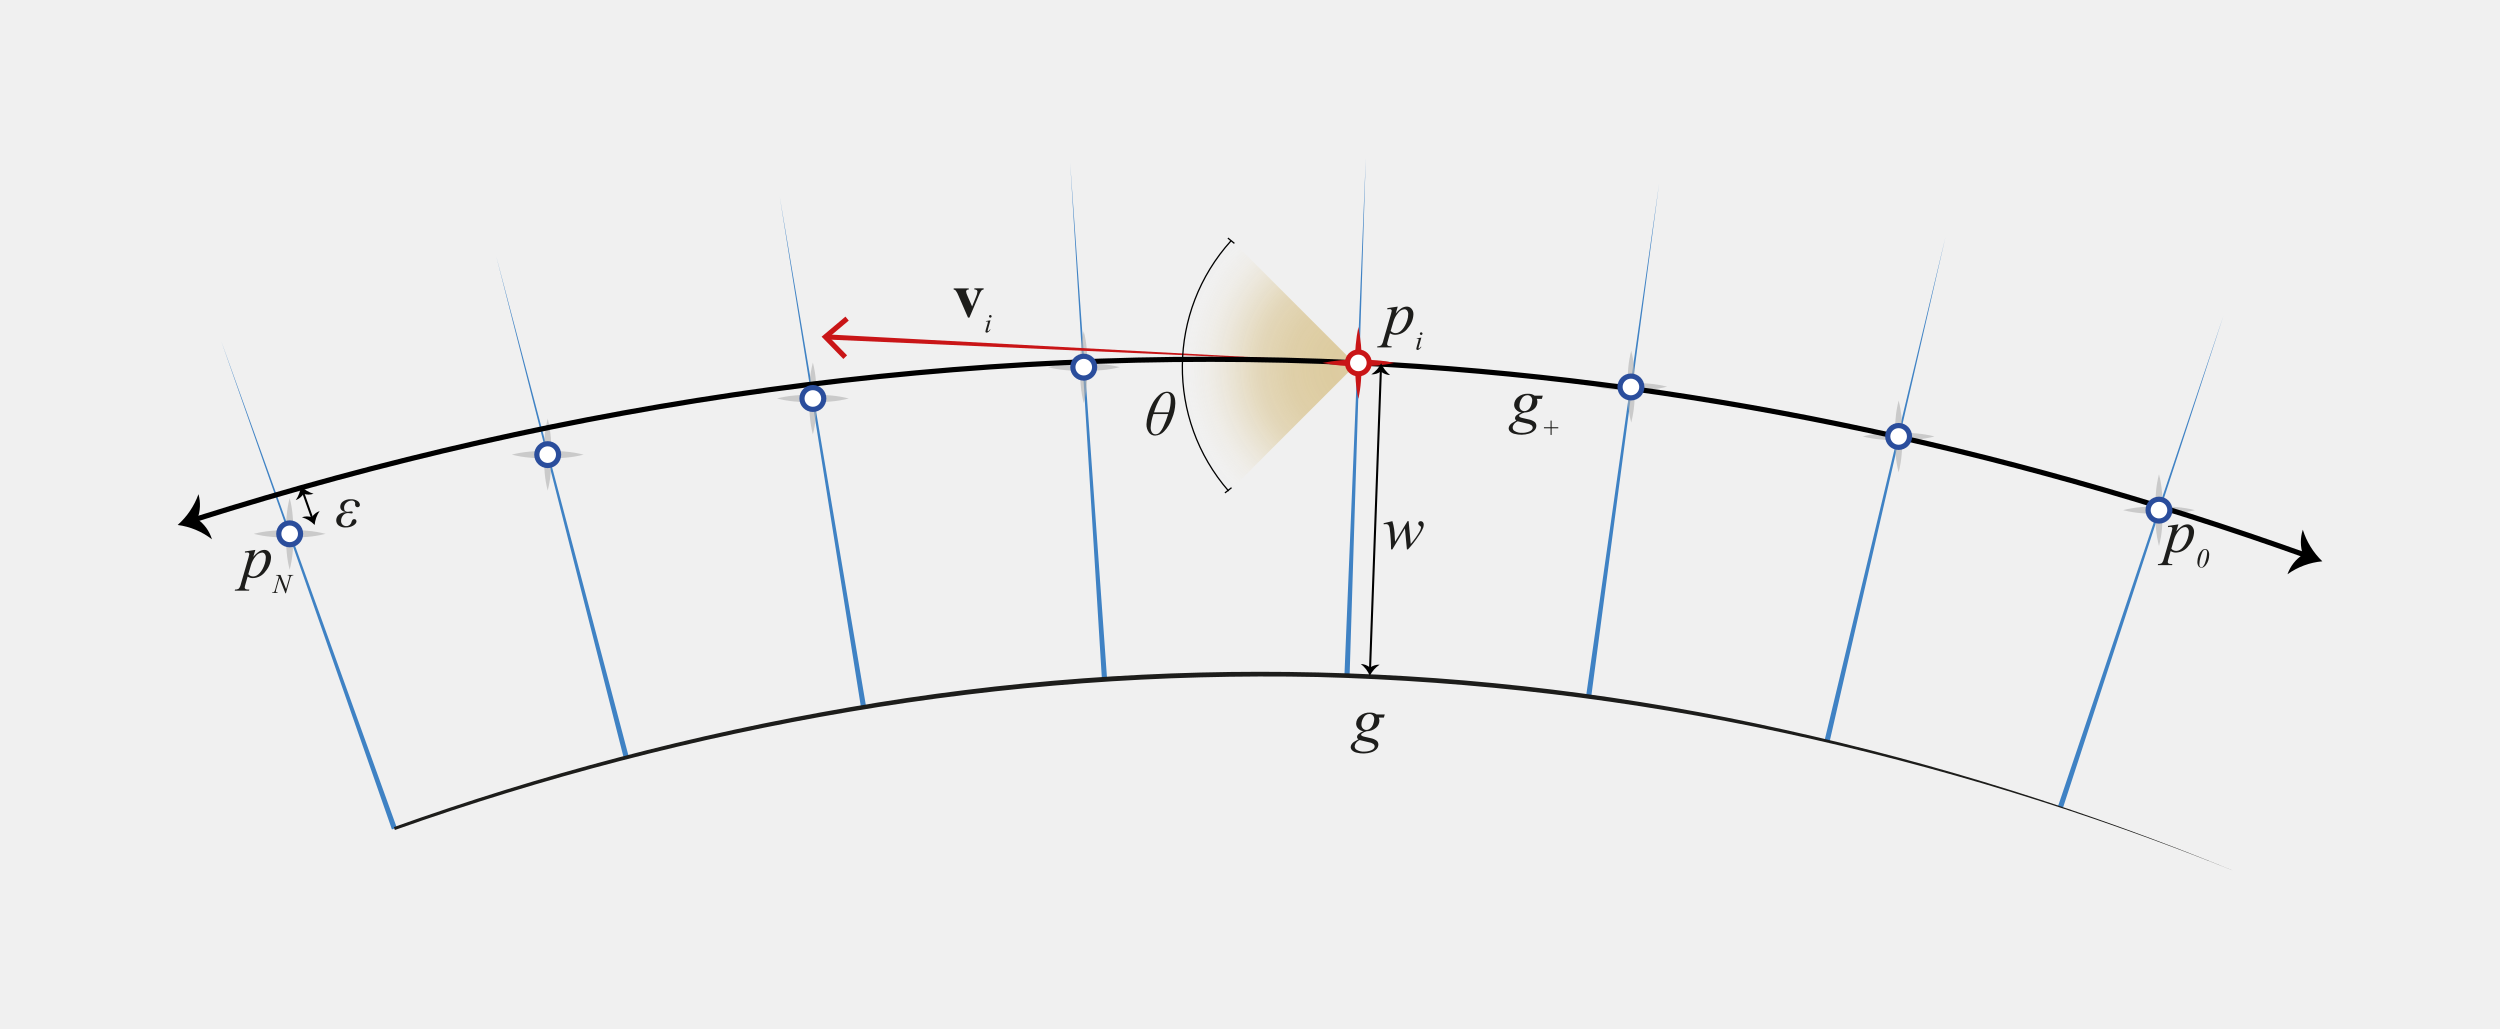
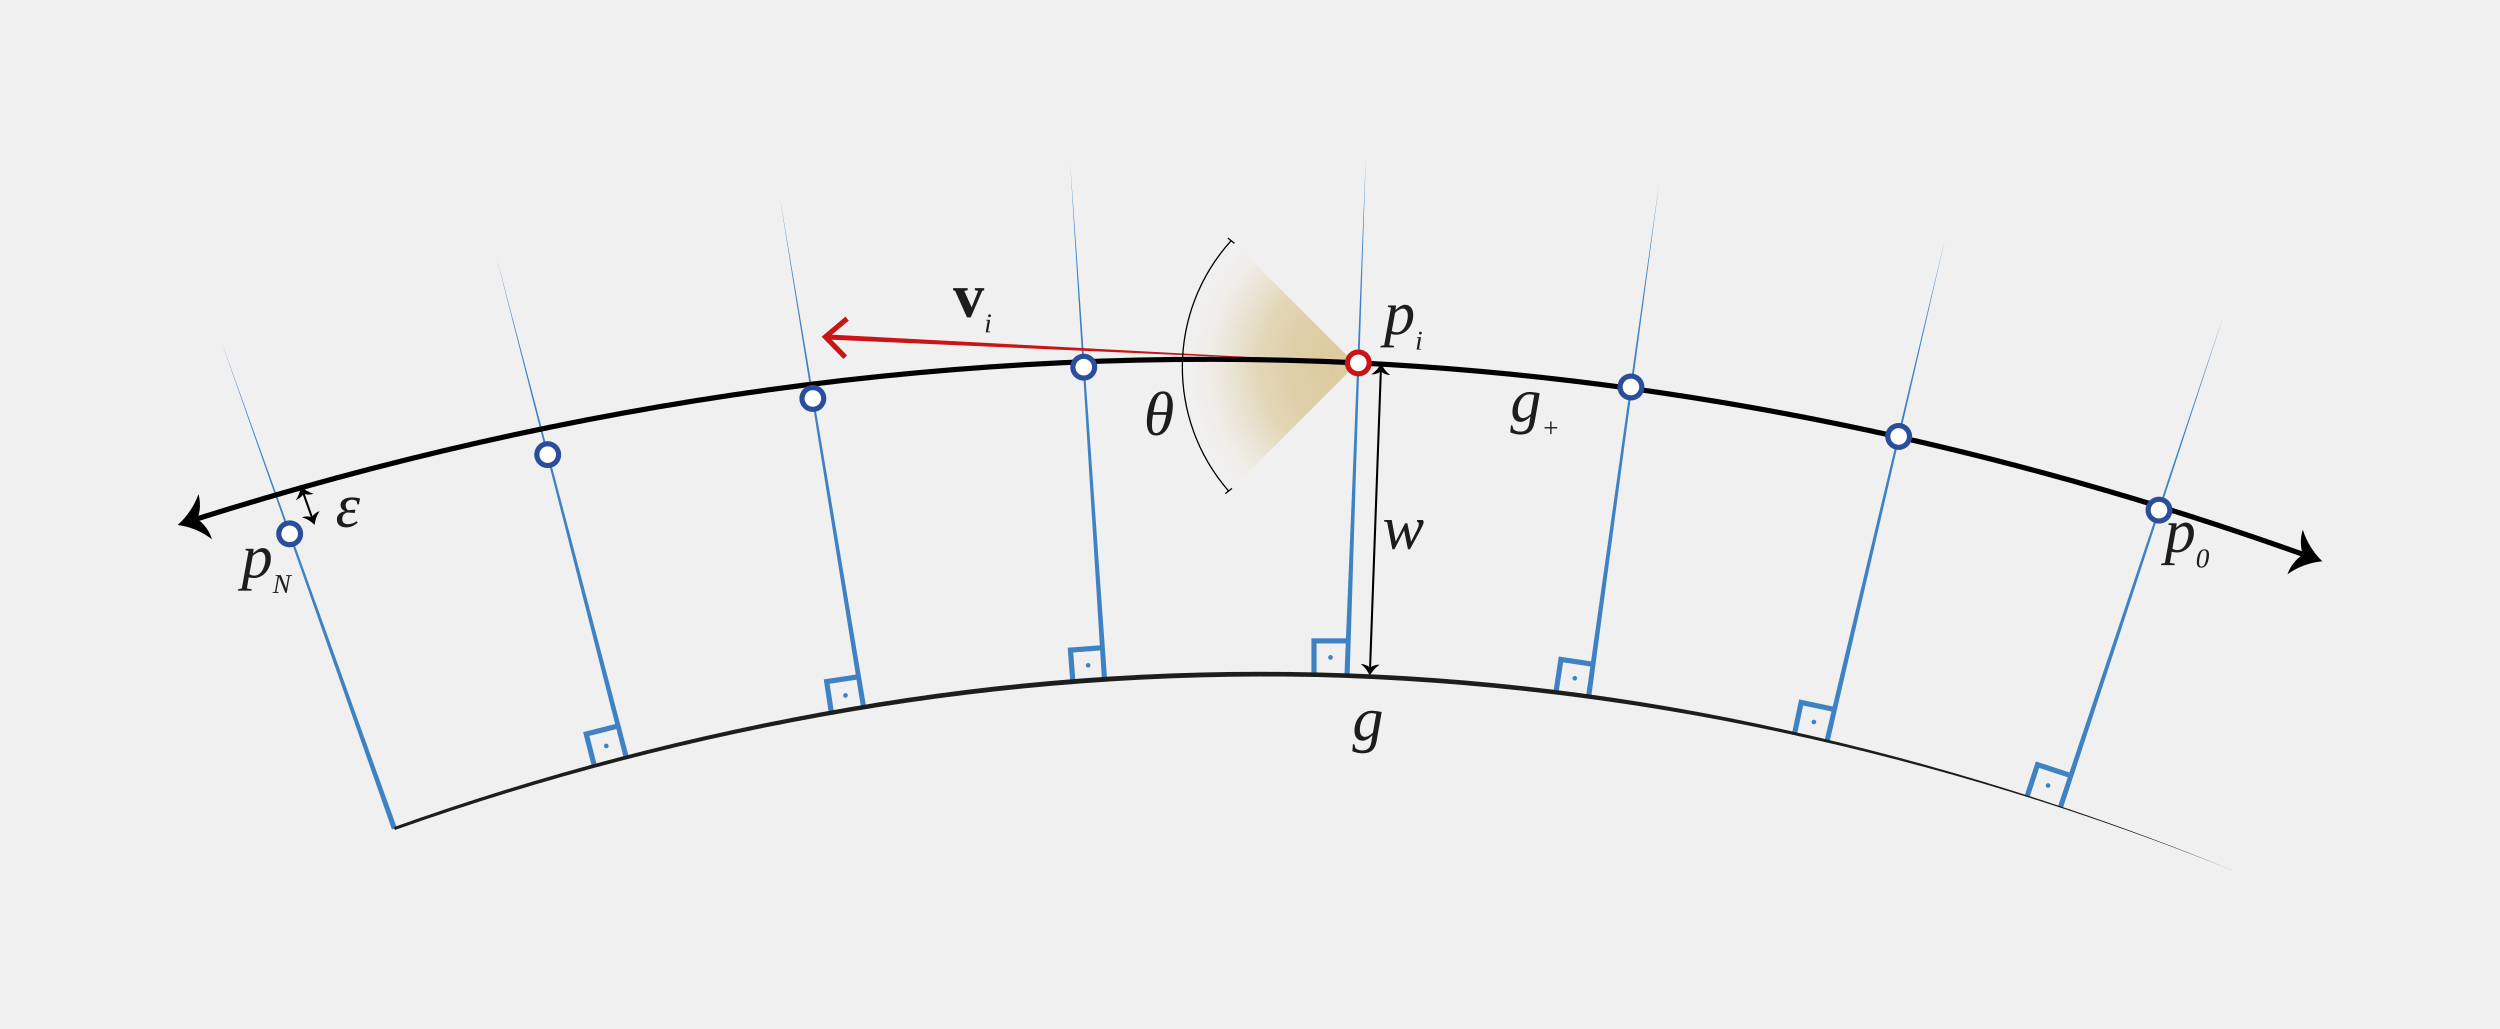
<svg xmlns="http://www.w3.org/2000/svg" xmlns:xlink="http://www.w3.org/1999/xlink" width="170.07mm" height="70mm" viewBox="0 0 482.087 198.425">
  <defs>
    <style>
-       .cls-1, .cls-10, .cls-12, .cls-13 {
+       .cls-1, .cls-11, .cls-12, .cls-3, .cls-9 {
        fill: none;
      }

-       .cls-2, .cls-3 {
+       .cls-2, .cls-5 {
        fill: #fff;
      }

      .cls-2 {
        stroke: #2a4d9c;
      }

-       .cls-10, .cls-12, .cls-13, .cls-2, .cls-3 {
+       .cls-11, .cls-12, .cls-2, .cls-3, .cls-5, .cls-9 {
        stroke-miterlimit: 10;
      }

      .cls-3 {
+         stroke: #3f82c4;
+       }
+ 
+       .cls-4 {
+         fill: #3f82c4;
+       }
+ 
+       .cls-5 {
        stroke: #c91517;
      }

-       .cls-4 {
+       .cls-6 {
        clip-path: url(#clip-path);
      }

-       .cls-5 {
+       .cls-7 {
        opacity: 0.41;
        fill: url(#Degradado_sin_nombre_105);
      }

-       .cls-6 {
-         fill: #3f82c4;
-       }
- 
-       .cls-7 {
-         opacity: 0.61;
-       }
- 
      .cls-8 {
-         fill: #b2b2b2;
-       }
- 
-       .cls-9 {
        fill: #c91517;
      }

-       .cls-10, .cls-12, .cls-13 {
+       .cls-11, .cls-12, .cls-9 {
        stroke: #000;
      }

-       .cls-11 {
+       .cls-10, .cls-13, .cls-14, .cls-15 {
        fill: #1d1d1b;
      }

-       .cls-12 {
+       .cls-11 {
        stroke-width: 0.4px;
      }

-       .cls-13 {
+       .cls-12 {
        stroke-width: 0.25px;
+       }
+ 
+       .cls-13, .cls-15 {
+         font-size: 12px;
+       }
+ 
+       .cls-13, .cls-14 {
+         font-family: TimesNewRomanPS-ItalicMT, Times New Roman;
+         font-style: italic;
+       }
+ 
+       .cls-14 {
+         font-size: 9px;
+       }
+ 
+       .cls-15 {
+         font-family: TimesNewRomanPS-BoldMT, Times New Roman;
+         font-weight: 700;
      }
    </style>
    <clipPath id="clip-path">
      <polygon class="cls-1" points="261.475 70.311 234.586 43.422 220.612 69.982 235.244 96.542 261.475 70.311" />
    </clipPath>
    <radialGradient id="Degradado_sin_nombre_105" data-name="Degradado sin nombre 105" cx="261.937" cy="70.803" r="34.599" gradientUnits="userSpaceOnUse">
      <stop offset="0" stop-color="#c1962b" />
      <stop offset="0.174" stop-color="#c1962b" stop-opacity="0.985" />
      <stop offset="0.3" stop-color="#c1962b" stop-opacity="0.937" />
      <stop offset="0.41" stop-color="#c1962b" stop-opacity="0.855" />
      <stop offset="0.511" stop-color="#c1962b" stop-opacity="0.74" />
      <stop offset="0.54" stop-color="#c1962b" stop-opacity="0.7" />
      <stop offset="0.609" stop-color="#c7a03f" stop-opacity="0.634" />
      <stop offset="0.735" stop-color="#d6ba74" stop-opacity="0.458" />
      <stop offset="0.904" stop-color="#efe4c9" stop-opacity="0.177" />
      <stop offset="1" stop-color="#fff" stop-opacity="0" />
    </radialGradient>
+     <symbol id="Nuevo_símbolo" data-name="Nuevo símbolo" viewBox="0 0 6.869 6.869">
+       <polyline class="cls-3" points="0.5 6.869 0.5 0.5 6.869 0.5" />
+       <circle class="cls-4" cx="3.685" cy="3.685" r="0.452" />
+     </symbol>
    <symbol id="Blue_Point" data-name="Blue Point" viewBox="0 0 5.201 5.201">
      <circle class="cls-2" cx="2.601" cy="2.601" r="2.101" />
    </symbol>
    <symbol id="Red_dot" data-name="Red dot" viewBox="0 0 5.201 5.201">
-       <circle class="cls-3" cx="2.601" cy="2.601" r="2.101" />
+       <circle class="cls-5" cx="2.601" cy="2.601" r="2.101" />
    </symbol>
  </defs>
  <g id="Diagram_Best_Fit_Geodesic" data-name="Diagram Best Fit Geodesic">
    <g id="Angle">
-       <g class="cls-4">
-         <circle class="cls-5" cx="261.937" cy="70.803" r="34.599" />
+       <g class="cls-6">
+         <circle class="cls-7" cx="261.937" cy="70.803" r="34.599" />
      </g>
+     </g>
+     <g id="Symbols-2" data-name="Symbols">
+       <use width="6.869" height="6.869" transform="translate(252.883 123.087)" xlink:href="#Nuevo_símbolo" />
+       <use width="6.869" height="6.869" transform="translate(300.586 126.591) rotate(8.63)" xlink:href="#Nuevo_símbolo" />
+       <use width="6.869" height="6.869" transform="translate(346.938 134.865) rotate(11.908)" xlink:href="#Nuevo_símbolo" />
+       <use width="6.869" height="6.869" transform="translate(392.589 146.823) rotate(18.228)" xlink:href="#Nuevo_símbolo" />
+       <use width="6.869" height="6.869" transform="translate(205.886 124.897) rotate(-4.286)" xlink:href="#Nuevo_símbolo" />
+       <use width="6.869" height="6.869" transform="translate(158.841 131.012) rotate(-8.623)" xlink:href="#Nuevo_símbolo" />
+       <use width="6.869" height="6.869" transform="translate(112.439 141.181) rotate(-14.249)" xlink:href="#Nuevo_símbolo" />
    </g>
    <g id="PerpGs">
      <g>
-         <polygon class="cls-6" points="75.576 159.938 42.633 65.708 76.518 159.603 75.576 159.938" />
-         <polygon class="cls-6" points="166.03 136.432 150.344 37.85 167.017 136.27 166.03 136.432" />
-         <polygon class="cls-6" points="212.488 131.012 206.362 31.378 213.486 130.946 212.488 131.012" />
-         <polygon class="cls-6" points="259.252 130.233 263.368 30.495 260.252 130.269 259.252 130.233" />
-         <polygon class="cls-6" points="305.852 134.244 319.932 35.419 306.842 134.38 305.852 134.244" />
-         <polygon class="cls-6" points="351.844 142.759 375.159 45.697 352.818 142.988 351.844 142.759" />
-         <polygon class="cls-6" points="396.863 155.456 428.769 60.869 397.813 155.77 396.863 155.456" />
-         <polygon class="cls-6" points="120.28 146.169 95.69 49.423 121.248 145.918 120.28 146.169" />
-       </g>
-     </g>
-     <g id="RefPts" class="cls-7">
-       <g>
-         <path class="cls-8" d="M105.615,80.736A20.827,20.827,0,0,1,106.2,84.2a36.387,36.387,0,0,1,0,6.933,20.631,20.631,0,0,1-.586,3.466,20.73,20.73,0,0,1-.585-3.466,33.8,33.8,0,0,1-.164-3.466,34.385,34.385,0,0,1,.166-3.467A21.036,21.036,0,0,1,105.615,80.736Z" />
-         <path class="cls-8" d="M202.053,70.8a20.9,20.9,0,0,1,3.466-.583,34.648,34.648,0,0,1,3.466-.167,34.087,34.087,0,0,1,3.466.165,20.73,20.73,0,0,1,3.466.585,20.628,20.628,0,0,1-3.466.585,34.087,34.087,0,0,1-3.466.165,34.648,34.648,0,0,1-3.466-.167A20.793,20.793,0,0,1,202.053,70.8Z" />
-         <path class="cls-8" d="M55.859,96.009a20.827,20.827,0,0,1,.583,3.466,34.386,34.386,0,0,1,.167,3.467,34.052,34.052,0,0,1-.164,3.465,20.626,20.626,0,0,1-.586,3.467,20.725,20.725,0,0,1-.585-3.467,33.766,33.766,0,0,1-.164-3.465,34.681,34.681,0,0,1,.166-3.467A21.036,21.036,0,0,1,55.859,96.009Z" />
-         <path class="cls-8" d="M48.927,102.942a20.827,20.827,0,0,1,3.466-.583,34.381,34.381,0,0,1,3.466-.167,33.772,33.772,0,0,1,3.466.164,20.6,20.6,0,0,1,3.466.586,20.7,20.7,0,0,1-3.466.585,36.486,36.486,0,0,1-6.932,0A21.036,21.036,0,0,1,48.927,102.942Z" />
-         <path class="cls-8" d="M149.817,76.84a20.793,20.793,0,0,1,3.466-.583,36.376,36.376,0,0,1,6.932,0,20.733,20.733,0,0,1,3.466.586,20.73,20.73,0,0,1-3.466.585,33.8,33.8,0,0,1-3.466.164,34.351,34.351,0,0,1-3.466-.166A21,21,0,0,1,149.817,76.84Z" />
-         <path class="cls-8" d="M156.749,69.908a21,21,0,0,1,.583,3.466,34.647,34.647,0,0,1,.166,3.466,33.8,33.8,0,0,1-.164,3.466,20.73,20.73,0,0,1-.585,3.466,20.631,20.631,0,0,1-.586-3.466,36.376,36.376,0,0,1,0-6.932A20.793,20.793,0,0,1,156.749,69.908Z" />
-         <path class="cls-8" d="M208.985,63.871a21.018,21.018,0,0,1,.583,3.466,34.365,34.365,0,0,1,.166,3.466,33.786,33.786,0,0,1-.164,3.466,20.713,20.713,0,0,1-.585,3.466,20.614,20.614,0,0,1-.586-3.466,36.376,36.376,0,0,1,0-6.932A20.81,20.81,0,0,1,208.985,63.871Z" />
-         <path class="cls-8" d="M307.623,74.564a21,21,0,0,1,3.466-.583,34.351,34.351,0,0,1,3.466-.166,33.8,33.8,0,0,1,3.466.164,20.73,20.73,0,0,1,3.466.585,20.631,20.631,0,0,1-3.466.586,36.376,36.376,0,0,1-6.932,0A20.793,20.793,0,0,1,307.623,74.564Z" />
-         <path class="cls-8" d="M314.555,67.632a21.036,21.036,0,0,1,.583,3.466,34.675,34.675,0,0,1,.166,3.466,33.772,33.772,0,0,1-.164,3.466,20.7,20.7,0,0,1-.585,3.466,20.6,20.6,0,0,1-.586-3.466,36.376,36.376,0,0,1,0-6.932A20.827,20.827,0,0,1,314.555,67.632Z" />
-         <path class="cls-8" d="M359.191,84.163a20.793,20.793,0,0,1,3.466-.583,36.376,36.376,0,0,1,6.932,0,20.733,20.733,0,0,1,3.466.586,20.73,20.73,0,0,1-3.466.585,34.087,34.087,0,0,1-3.466.165,34.648,34.648,0,0,1-3.466-.167A21,21,0,0,1,359.191,84.163Z" />
-         <path class="cls-8" d="M409.4,98.372a21,21,0,0,1,3.466-.583,34.648,34.648,0,0,1,3.466-.167,34.087,34.087,0,0,1,3.466.165,20.73,20.73,0,0,1,3.466.585,20.733,20.733,0,0,1-3.466.586,36.376,36.376,0,0,1-6.932,0A20.9,20.9,0,0,1,409.4,98.372Z" />
-         <path class="cls-8" d="M366.123,77.231a20.9,20.9,0,0,1,.583,3.466,34.648,34.648,0,0,1,.167,3.466,34.087,34.087,0,0,1-.165,3.466,20.713,20.713,0,0,1-.585,3.466,20.611,20.611,0,0,1-.585-3.466,36.267,36.267,0,0,1,0-6.932A20.793,20.793,0,0,1,366.123,77.231Z" />
-         <path class="cls-8" d="M98.683,87.669a20.827,20.827,0,0,1,3.466-.583,36.376,36.376,0,0,1,6.932,0,20.6,20.6,0,0,1,3.466.586,20.7,20.7,0,0,1-3.466.585,34.058,34.058,0,0,1-3.466.164,34.675,34.675,0,0,1-3.466-.166A21.036,21.036,0,0,1,98.683,87.669Z" />
-         <path class="cls-8" d="M416.328,91.44a20.914,20.914,0,0,1,.583,3.466,34.677,34.677,0,0,1,.167,3.466,34.059,34.059,0,0,1-.165,3.466,20.7,20.7,0,0,1-.585,3.466,20.594,20.594,0,0,1-.585-3.466,36.267,36.267,0,0,1,0-6.932A20.81,20.81,0,0,1,416.328,91.44Z" />
+         <polygon class="cls-4" points="75.576 159.938 42.633 65.708 76.518 159.603 75.576 159.938" />
+         <polygon class="cls-4" points="166.03 136.432 150.344 37.85 167.017 136.27 166.03 136.432" />
+         <polygon class="cls-4" points="212.488 131.012 206.362 31.378 213.486 130.946 212.488 131.012" />
+         <polygon class="cls-4" points="259.252 130.233 263.368 30.495 260.252 130.269 259.252 130.233" />
+         <polygon class="cls-4" points="305.852 134.244 319.932 35.419 306.842 134.38 305.852 134.244" />
+         <polygon class="cls-4" points="351.844 142.759 375.159 45.697 352.818 142.988 351.844 142.759" />
+         <polygon class="cls-4" points="396.863 155.456 428.769 60.869 397.813 155.77 396.863 155.456" />
+         <polygon class="cls-4" points="120.28 146.169 95.69 49.423 121.248 145.918 120.28 146.169" />
      </g>
    </g>
    <g id="StartV-2" data-name="StartV">
      <g>
-         <path class="cls-9" d="M261.937,69.982l-102.444-4.51a.495.495,0,1,1,.044-.989h0Z" />
-         <polygon class="cls-9" points="163.026 61.055 163.672 61.819 159.901 64.996 163.344 68.525 162.627 69.224 158.434 64.924 163.026 61.055" />
+         <path class="cls-8" d="M261.937,69.982l-102.444-4.51a.495.495,0,1,1,.044-.989h0Z" />
+         <polygon class="cls-8" points="163.026 61.055 163.672 61.819 159.901 64.996 163.344 68.525 162.627 69.224 158.434 64.924 163.026 61.055" />
      </g>
    </g>
    <g id="NewG-2" data-name="NewG">
      <g>
-         <path class="cls-10" d="M444.48,107.034C386.014,86.12,324.274,73.028,261.937,69.982,186.2,66.282,109.589,77.41,37.65,100.154" />
+         <path class="cls-9" d="M444.48,107.034C386.014,86.12,324.274,73.028,261.937,69.982,186.2,66.282,109.589,77.41,37.65,100.154" />
        <path d="M444.082,106.953a7.377,7.377,0,0,0-2.976,3.782,13.627,13.627,0,0,1,6.724-2.493,14.374,14.374,0,0,1-3.767-6.1A7.639,7.639,0,0,0,444.082,106.953Z" />
        <path d="M38.055,100.1a7.374,7.374,0,0,1,2.818,3.9,13.624,13.624,0,0,0-6.615-2.766,14.38,14.38,0,0,0,4.013-5.943A7.638,7.638,0,0,1,38.055,100.1Z" />
      </g>
    </g>
    <g id="MainG-2" data-name="MainG">
-       <path class="cls-11" d="M75.948,159.492a526.29,526.29,0,0,1,87.744-23.083A462.521,462.521,0,0,1,344.2,140.732a527.85,527.85,0,0,1,86.521,27.2,527.462,527.462,0,0,0-86.653-26.593,486.881,486.881,0,0,0-89.924-10.786,478.013,478.013,0,0,0-90.306,6.7,525.513,525.513,0,0,0-87.689,22.8Z" />
-     </g>
-     <g id="StartPt-2" data-name="StartPt">
-       <path class="cls-9" d="M261.937,63.05a33.143,33.143,0,0,1,.649,6.932c-.011,1.155-.039,2.311-.142,3.466a23.652,23.652,0,0,1-.507,3.466,23.518,23.518,0,0,1-.507-3.466c-.1-1.155-.131-2.311-.143-3.466A33.144,33.144,0,0,1,261.937,63.05Z" />
-       <path class="cls-9" d="M255.005,69.982a33.138,33.138,0,0,1,6.932-.65c1.155.012,2.311.039,3.466.143a23.518,23.518,0,0,1,3.466.507,23.518,23.518,0,0,1-3.466.507c-1.155.1-2.311.131-3.466.143A33.138,33.138,0,0,1,255.005,69.982Z" />
+       <path class="cls-10" d="M75.948,159.492a526.29,526.29,0,0,1,87.744-23.083A462.521,462.521,0,0,1,344.2,140.732a527.85,527.85,0,0,1,86.521,27.2,527.492,527.492,0,0,0-86.653-26.593,486.881,486.881,0,0,0-89.924-10.786,478.013,478.013,0,0,0-90.306,6.7,525.513,525.513,0,0,0-87.689,22.8Z" />
    </g>
    <g id="ReftPts-Dots">
      <use width="5.201" height="5.201" transform="translate(53.259 100.341)" xlink:href="#Blue_Point" />
      <use width="5.201" height="5.201" transform="translate(103.015 85.068)" xlink:href="#Blue_Point" />
      <use width="5.201" height="5.201" transform="translate(154.148 74.239)" xlink:href="#Blue_Point" />
      <use width="5.201" height="5.201" transform="translate(206.384 68.202)" xlink:href="#Blue_Point" />
      <use width="5.201" height="5.201" transform="translate(311.899 72.023)" xlink:href="#Blue_Point" />
      <use width="5.201" height="5.201" transform="translate(363.522 81.562)" xlink:href="#Blue_Point" />
      <use width="5.201" height="5.201" transform="translate(413.727 95.772)" xlink:href="#Blue_Point" />
    </g>
    <g id="StartPt-Dots-2" data-name="StartPt-Dots">
      <use width="5.201" height="5.201" transform="translate(259.336 67.381)" xlink:href="#Red_dot" />
    </g>
    <g id="Arrows-2" data-name="Arrows">
      <g>
-         <line class="cls-12" x1="60.195" y1="99.89" x2="58.485" y2="95.074" />
+         <line class="cls-11" x1="60.195" y1="99.89" x2="58.485" y2="95.074" />
        <path d="M60.142,99.738a2.95,2.95,0,0,0-1.926.012,5.443,5.443,0,0,1,2.456,1.482,5.74,5.74,0,0,1,.971-2.7A3.042,3.042,0,0,0,60.142,99.738Z" />
        <path d="M58.539,95.226a2.954,2.954,0,0,1-1.5,1.206,5.459,5.459,0,0,0,.97-2.7,5.75,5.75,0,0,0,2.456,1.483A3.055,3.055,0,0,1,58.539,95.226Z" />
      </g>
      <g>
-         <line class="cls-12" x1="264.195" y1="128.896" x2="266.276" y2="71.473" />
+         <line class="cls-11" x1="264.195" y1="128.896" x2="266.276" y2="71.473" />
        <path d="M264.2,128.735a2.952,2.952,0,0,0-1.794-.7,5.439,5.439,0,0,1,1.736,2.283,5.765,5.765,0,0,1,1.9-2.152A3.052,3.052,0,0,0,264.2,128.735Z" />
        <path d="M266.271,71.634a2.951,2.951,0,0,1-1.84.567,5.458,5.458,0,0,0,1.9-2.151,5.766,5.766,0,0,0,1.736,2.283A3.056,3.056,0,0,1,266.271,71.634Z" />
      </g>
      <g>
-         <path class="cls-13" d="M236.922,94.693a36.381,36.381,0,0,1,.48-48.278" />
-         <rect x="236.112" y="94.561" width="1.625" height="0.25" transform="matrix(0.786, -0.618, 0.618, 0.786, -7.893, 166.543)" />
+         <path class="cls-12" d="M236.922,94.693a36.381,36.381,0,0,1,.48-48.278" />
+         <rect x="236.112" y="94.561" width="1.625" height="0.25" transform="translate(-7.893 166.543) rotate(-38.142)" />
        <rect x="237.282" y="45.607" width="0.25" height="1.625" transform="translate(51.138 200.76) rotate(-50.708)" />
      </g>
    </g>
    <g id="Text-2" data-name="Text">
-       <path class="cls-11" d="M271.635,100.493l.4,4.4a15.578,15.578,0,0,0,1.629-2.244,2.155,2.155,0,0,0,.357-.891.446.446,0,0,0-.058-.229.535.535,0,0,0-.185-.155.68.68,0,0,1-.225-.211.444.444,0,0,1-.065-.231.406.406,0,0,1,.135-.308.486.486,0,0,1,.346-.126.536.536,0,0,1,.407.179.672.672,0,0,1,.167.477,1.776,1.776,0,0,1-.088.569,6.7,6.7,0,0,1-.686,1.3,21.425,21.425,0,0,1-1.28,1.772q-.659.817-.981,1.146H271.3l-.381-4.055-2.42,4.055h-.258a32.4,32.4,0,0,0-.252-3.95,1.368,1.368,0,0,0-.293-.791.637.637,0,0,0-.445-.134,3.313,3.313,0,0,0-.434.035v-.211l1.682-.393a11.226,11.226,0,0,1,.457,3.006c.024.512.043.834.059.967l2.408-3.973Z" />
-       <path class="cls-11" d="M66.677,98.766q-1.067-.258-1.066-1.066a1.231,1.231,0,0,1,.554-1.014,2.4,2.4,0,0,1,1.473-.416,2.149,2.149,0,0,1,1.3.34.935.935,0,0,1,.463.732.464.464,0,0,1-.129.334.441.441,0,0,1-.334.135.419.419,0,0,1-.34-.149.533.533,0,0,1-.123-.349,1.233,1.233,0,0,1,.012-.141q.006-.059.006-.1a.528.528,0,0,0-.164-.366.706.706,0,0,0-.533-.173,1.476,1.476,0,0,0-1,.392,1.284,1.284,0,0,0-.446,1.008q0,.768.7.768a2.1,2.1,0,0,0,.4-.053,1.561,1.561,0,0,1,.281-.041c.187,0,.281.072.281.217,0,.125-.078.187-.234.187a1.74,1.74,0,0,1-.258-.035,2.621,2.621,0,0,0-.41-.041,1.2,1.2,0,0,0-.964.457,1.631,1.631,0,0,0-.378,1.072.974.974,0,0,0,.273.7,1,1,0,0,0,.758.284.99.99,0,0,0,.979-.785,1.277,1.277,0,0,1,.217-.44.411.411,0,0,1,.322-.123.394.394,0,0,1,.305.129.445.445,0,0,1,.117.31q0,.423-.6.8a2.72,2.72,0,0,1-1.465.375,2.048,2.048,0,0,1-1.388-.4,1.256,1.256,0,0,1-.451-.979,1.448,1.448,0,0,1,.465-1.054A2.056,2.056,0,0,1,66.677,98.766Z" />
-       <g>
-         <path class="cls-11" d="M297.5,76.3l-.17.61h-.978a1.793,1.793,0,0,1,.111.592,1.832,1.832,0,0,1-.656,1.377,2.84,2.84,0,0,1-1.817.667,2.681,2.681,0,0,0-.931.446.256.256,0,0,0-.117.193.287.287,0,0,0,.1.214,1.4,1.4,0,0,0,.533.2l1.137.264a2.752,2.752,0,0,1,1.248.527,1,1,0,0,1,.3.715,1.292,1.292,0,0,1-.355.879,2.326,2.326,0,0,1-1.037.624,5.152,5.152,0,0,1-2.833.053,1.779,1.779,0,0,1-.855-.466.908.908,0,0,1-.258-.6,1.012,1.012,0,0,1,.167-.525,1.474,1.474,0,0,1,.419-.448q.158-.111.9-.527a.6.6,0,0,1-.269-.463.768.768,0,0,1,.237-.5,2.954,2.954,0,0,1,1-.581A1.777,1.777,0,0,1,292.354,79a1.344,1.344,0,0,1-.378-.925,1.965,1.965,0,0,1,.729-1.489,2.8,2.8,0,0,1,1.942-.656,2.451,2.451,0,0,1,.721.088,1.942,1.942,0,0,1,.545.275Zm-4.84,4.94a1.748,1.748,0,0,0-.717.556,1.147,1.147,0,0,0-.244.668.76.76,0,0,0,.352.639,2.511,2.511,0,0,0,1.476.363,3.29,3.29,0,0,0,1.433-.284q.6-.284.6-.735a.6.6,0,0,0-.22-.434,1.858,1.858,0,0,0-.852-.334Q294.132,81.6,292.655,81.235Zm2.807-4.02a1.017,1.017,0,0,0-.261-.738.9.9,0,0,0-.682-.269,1.269,1.269,0,0,0-1.093.665A2.512,2.512,0,0,0,293,78.258a1.024,1.024,0,0,0,.276.739.891.891,0,0,0,.667.287,1.173,1.173,0,0,0,.6-.17,1.5,1.5,0,0,0,.489-.469,2.445,2.445,0,0,0,.317-.762A3.118,3.118,0,0,0,295.462,77.215Z" />
-         <path class="cls-11" d="M299,83.871V82.592h-1.274v-.21H299V81.109h.21v1.273h1.279v.21h-1.279v1.279Z" />
-       </g>
-       <path class="cls-11" d="M267.032,137.769l-.17.609h-.979a1.77,1.77,0,0,1,.112.592,1.83,1.83,0,0,1-.657,1.377,2.841,2.841,0,0,1-1.816.668,2.688,2.688,0,0,0-.932.445.256.256,0,0,0-.117.193.284.284,0,0,0,.106.214,1.379,1.379,0,0,0,.533.2l1.137.264a2.774,2.774,0,0,1,1.248.527,1,1,0,0,1,.3.715,1.292,1.292,0,0,1-.354.879,2.326,2.326,0,0,1-1.037.624,5.152,5.152,0,0,1-2.833.053,1.778,1.778,0,0,1-.856-.466.906.906,0,0,1-.257-.6,1,1,0,0,1,.167-.525,1.482,1.482,0,0,1,.418-.448q.159-.111.9-.527a.594.594,0,0,1-.27-.463.771.771,0,0,1,.238-.5,2.956,2.956,0,0,1,1-.58,1.789,1.789,0,0,1-1.023-.539,1.346,1.346,0,0,1-.378-.926,1.959,1.959,0,0,1,.73-1.488,2.79,2.79,0,0,1,1.942-.657,2.49,2.49,0,0,1,.721.088,1.959,1.959,0,0,1,.545.276Zm-4.84,4.939a1.747,1.747,0,0,0-.718.557,1.148,1.148,0,0,0-.243.668.757.757,0,0,0,.352.638,2.509,2.509,0,0,0,1.476.364,3.293,3.293,0,0,0,1.433-.285q.594-.283.594-.735a.6.6,0,0,0-.219-.434,1.863,1.863,0,0,0-.853-.334Q263.669,143.078,262.192,142.708Zm2.807-4.02a1.017,1.017,0,0,0-.261-.738.907.907,0,0,0-.683-.269,1.272,1.272,0,0,0-1.093.665,2.511,2.511,0,0,0-.43,1.385,1.027,1.027,0,0,0,.275.739.893.893,0,0,0,.668.287,1.179,1.179,0,0,0,.6-.17,1.5,1.5,0,0,0,.489-.469,2.445,2.445,0,0,0,.316-.762A3.137,3.137,0,0,0,265,138.688Z" />
-       <g>
-         <path class="cls-11" d="M269.535,59.121l-.4,1.348a4.969,4.969,0,0,1,1.14-1.049,1.971,1.971,0,0,1,1.022-.3,1.154,1.154,0,0,1,.891.413,1.554,1.554,0,0,1,.369,1.075,4.26,4.26,0,0,1-1.049,2.622,3.057,3.057,0,0,1-2.443,1.333,1.89,1.89,0,0,1-.519-.064,2.264,2.264,0,0,1-.507-.229l-.428,1.512a2.764,2.764,0,0,0-.128.58.359.359,0,0,0,.067.22.432.432,0,0,0,.22.141,2.348,2.348,0,0,0,.6.049l-.053.217h-2.759l.058-.217a1.263,1.263,0,0,0,.736-.187,2.15,2.15,0,0,0,.4-.908l1.482-5.133a3.355,3.355,0,0,0,.135-.6.326.326,0,0,0-.091-.246.388.388,0,0,0-.278-.088,3.891,3.891,0,0,0-.475.041V59.42Zm-1.365,4.688a1.209,1.209,0,0,0,.978.433,1.3,1.3,0,0,0,.622-.17,2.34,2.34,0,0,0,.618-.5,4.046,4.046,0,0,0,.542-.77,5.892,5.892,0,0,0,.43-1.028,3.816,3.816,0,0,0,.191-1.172,1.074,1.074,0,0,0-.214-.718.645.645,0,0,0-.5-.249,1.7,1.7,0,0,0-1.251.726,4.593,4.593,0,0,0-.9,1.7Z" />
-         <path class="cls-11" d="M274.088,65.1l-.508,1.8a1.367,1.367,0,0,0-.051.218.09.09,0,0,0,.025.067.074.074,0,0,0,.057.025.158.158,0,0,0,.092-.041,1.542,1.542,0,0,0,.3-.328l.09.059a1.806,1.806,0,0,1-.41.449.553.553,0,0,1-.333.135.24.24,0,0,1-.172-.063.207.207,0,0,1-.067-.157,1.351,1.351,0,0,1,.064-.315L273.5,65.8a1.862,1.862,0,0,0,.081-.353.121.121,0,0,0-.039-.093.161.161,0,0,0-.109-.036,1.888,1.888,0,0,0-.233.029v-.1Zm-.033-1.017a.256.256,0,0,1,.256.256.255.255,0,0,1-.437.181.243.243,0,0,1-.076-.181.254.254,0,0,1,.257-.256Z" />
-       </g>
-       <g>
-         <path class="cls-11" d="M186.666,61.248,184.82,57a4.175,4.175,0,0,0-.521-.972.693.693,0,0,0-.4-.2v-.217h2.912v.217a.533.533,0,0,0-.374.1.4.4,0,0,0-.141.3,2.623,2.623,0,0,0,.258.815l.9,2.056.721-1.775a3.425,3.425,0,0,0,.31-1.078.373.373,0,0,0-.132-.3.763.763,0,0,0-.465-.126v-.217h1.793v.217a.73.73,0,0,0-.422.193,3.549,3.549,0,0,0-.492.932l-1.829,4.3Z" />
-         <path class="cls-11" d="M191,61.762l-.508,1.8a1.288,1.288,0,0,0-.05.218.088.088,0,0,0,.024.066.077.077,0,0,0,.058.026.165.165,0,0,0,.091-.041,1.516,1.516,0,0,0,.3-.328l.09.059a1.819,1.819,0,0,1-.41.448.549.549,0,0,1-.333.136.242.242,0,0,1-.172-.063.206.206,0,0,1-.066-.157,1.331,1.331,0,0,1,.063-.316l.334-1.147a1.865,1.865,0,0,0,.081-.354.12.12,0,0,0-.039-.092.154.154,0,0,0-.109-.036,1.838,1.838,0,0,0-.233.028v-.1Zm-.033-1.017a.256.256,0,0,1,0,.512.257.257,0,0,1-.183-.438A.252.252,0,0,1,190.963,60.745Z" />
-       </g>
-       <g>
-         <path class="cls-11" d="M420.071,101.115l-.4,1.348a4.969,4.969,0,0,1,1.14-1.049,1.974,1.974,0,0,1,1.022-.3,1.154,1.154,0,0,1,.891.413,1.554,1.554,0,0,1,.369,1.075,4.265,4.265,0,0,1-1.049,2.623,3.059,3.059,0,0,1-2.443,1.333,1.893,1.893,0,0,1-.519-.065,2.3,2.3,0,0,1-.507-.228l-.427,1.511a2.8,2.8,0,0,0-.129.58.357.357,0,0,0,.067.22.426.426,0,0,0,.22.141,2.333,2.333,0,0,0,.6.05l-.052.216h-2.76l.058-.216a1.269,1.269,0,0,0,.736-.188,2.15,2.15,0,0,0,.4-.908l1.483-5.133a3.426,3.426,0,0,0,.134-.6.327.327,0,0,0-.091-.247.388.388,0,0,0-.278-.087,3.671,3.671,0,0,0-.474.041v-.229Zm-1.365,4.688a1.21,1.21,0,0,0,.979.433,1.3,1.3,0,0,0,.621-.17,2.325,2.325,0,0,0,.618-.5,4.046,4.046,0,0,0,.542-.77,5.816,5.816,0,0,0,.43-1.028,3.816,3.816,0,0,0,.191-1.172,1.069,1.069,0,0,0-.214-.718.645.645,0,0,0-.5-.249,1.7,1.7,0,0,0-1.251.727,4.581,4.581,0,0,0-.9,1.7Z" />
-         <path class="cls-11" d="M425.23,105.869a.685.685,0,0,1,.553.275,1.354,1.354,0,0,1,.224.865,3.424,3.424,0,0,1-.166,1.035,2.907,2.907,0,0,1-.469.915,1.6,1.6,0,0,1-.5.441.787.787,0,0,1-.356.077.693.693,0,0,1-.557-.275,1.365,1.365,0,0,1-.225-.868,3.3,3.3,0,0,1,.226-1.179,2.586,2.586,0,0,1,.674-1.05A.892.892,0,0,1,425.23,105.869Zm0,.133a.494.494,0,0,0-.3.117,1.273,1.273,0,0,0-.316.485,6.319,6.319,0,0,0-.311.951,5.445,5.445,0,0,0-.192,1.3.591.591,0,0,0,.115.4.358.358,0,0,0,.28.132.372.372,0,0,0,.265-.1,2.17,2.17,0,0,0,.5-.945,6.268,6.268,0,0,0,.341-1.778.634.634,0,0,0-.115-.419A.347.347,0,0,0,425.233,106Z" />
-       </g>
-       <g>
-         <path class="cls-11" d="M49.241,106.039l-.4,1.347a4.992,4.992,0,0,1,1.14-1.049,1.973,1.973,0,0,1,1.022-.3,1.151,1.151,0,0,1,.891.413,1.551,1.551,0,0,1,.369,1.075,4.264,4.264,0,0,1-1.049,2.622,3.057,3.057,0,0,1-2.443,1.333,1.888,1.888,0,0,1-.519-.065,2.3,2.3,0,0,1-.507-.228l-.428,1.512a2.834,2.834,0,0,0-.128.58.354.354,0,0,0,.067.219.426.426,0,0,0,.22.141,2.333,2.333,0,0,0,.6.05l-.053.217H45.263l.058-.217a1.262,1.262,0,0,0,.736-.188,2.15,2.15,0,0,0,.4-.908l1.482-5.133a3.371,3.371,0,0,0,.135-.6.323.323,0,0,0-.091-.246.383.383,0,0,0-.278-.088,3.891,3.891,0,0,0-.475.041v-.229Zm-1.365,4.687a1.21,1.21,0,0,0,.978.434,1.311,1.311,0,0,0,.622-.17,2.364,2.364,0,0,0,.618-.5,4.086,4.086,0,0,0,.542-.771,5.859,5.859,0,0,0,.43-1.028,3.811,3.811,0,0,0,.191-1.172,1.071,1.071,0,0,0-.214-.718.645.645,0,0,0-.5-.249,1.705,1.705,0,0,0-1.251.727,4.589,4.589,0,0,0-.9,1.7Z" />
-         <path class="cls-11" d="M54.091,110.864l1.073,2.724.582-2.034a1.526,1.526,0,0,0,.071-.39.179.179,0,0,0-.066-.148.4.4,0,0,0-.248-.055c-.021,0-.042,0-.065,0l.029-.095h1.117l-.031.095a.644.644,0,0,0-.259.036.422.422,0,0,0-.179.138,1.585,1.585,0,0,0-.167.421l-.817,2.864h-.092l-1.156-2.931-.617,2.165a1.53,1.53,0,0,0-.07.376.178.178,0,0,0,.064.148.648.648,0,0,0,.3.068l-.026.094H52.44l.037-.094a.877.877,0,0,0,.274-.036.356.356,0,0,0,.156-.121,1.706,1.706,0,0,0,.166-.435l.69-2.416a.588.588,0,0,0-.214-.212.9.9,0,0,0-.355-.065l.029-.095Z" />
-       </g>
-       <path class="cls-11" d="M225.012,75.524q1.629,0,1.629,2.233a8.086,8.086,0,0,1-.659,2.985,6.937,6.937,0,0,1-1.506,2.446,2.523,2.523,0,0,1-1.743.809,1.417,1.417,0,0,1-1.192-.624,2.549,2.549,0,0,1-.46-1.556,7.275,7.275,0,0,1,.263-1.652,10.834,10.834,0,0,1,.791-2.13,5.863,5.863,0,0,1,1.322-1.793A2.36,2.36,0,0,1,225.012,75.524Zm-2.584,4.319a9.247,9.247,0,0,0-.539,2.578,1.738,1.738,0,0,0,.24.958.8.8,0,0,0,.715.372,1.087,1.087,0,0,0,.739-.314,4.43,4.43,0,0,0,.808-1.274,16.067,16.067,0,0,0,.873-2.32Zm2.947-.334a7.911,7.911,0,0,0,.393-2.4q0-1.335-.756-1.336-.661,0-1.3,1a11.357,11.357,0,0,0-1.171,2.739Z" />
+       <text class="cls-13" transform="translate(266.607 105.796)">w</text>
+       <text class="cls-13" transform="translate(64.703 101.573)">ε</text>
+       <text class="cls-13" transform="translate(291.243 81.235)">g</text>
+       <text class="cls-14" transform="translate(297.243 84.232) scale(0.583)">+</text>
+       <text class="cls-13" transform="translate(260.78 142.708)">g</text>
+       <text class="cls-13" transform="translate(266.881 64.424)">p</text>
+       <text class="cls-14" transform="translate(272.881 67.421) scale(0.583)">i</text>
+       <text class="cls-15" transform="translate(183.789 61.083)">v</text>
+       <text class="cls-14" transform="translate(189.789 64.08) scale(0.583)">i</text>
+       <text class="cls-13" transform="translate(417.417 106.418)">p</text>
+       <text class="cls-14" transform="translate(423.417 109.415) scale(0.583)">0</text>
+       <text class="cls-13" transform="translate(46.587 111.341)">p</text>
+       <text class="cls-14" transform="translate(52.587 114.338) scale(0.583)">N</text>
+       <text class="cls-13" transform="translate(220.553 83.857)">θ</text>
    </g>
  </g>
-   <g id="CuttyPTwithGeodesics">
-     <line class="cls-1" x1="67.542" y1="97.185" x2="69.727" y2="36.903" />
-   </g>
</svg>
